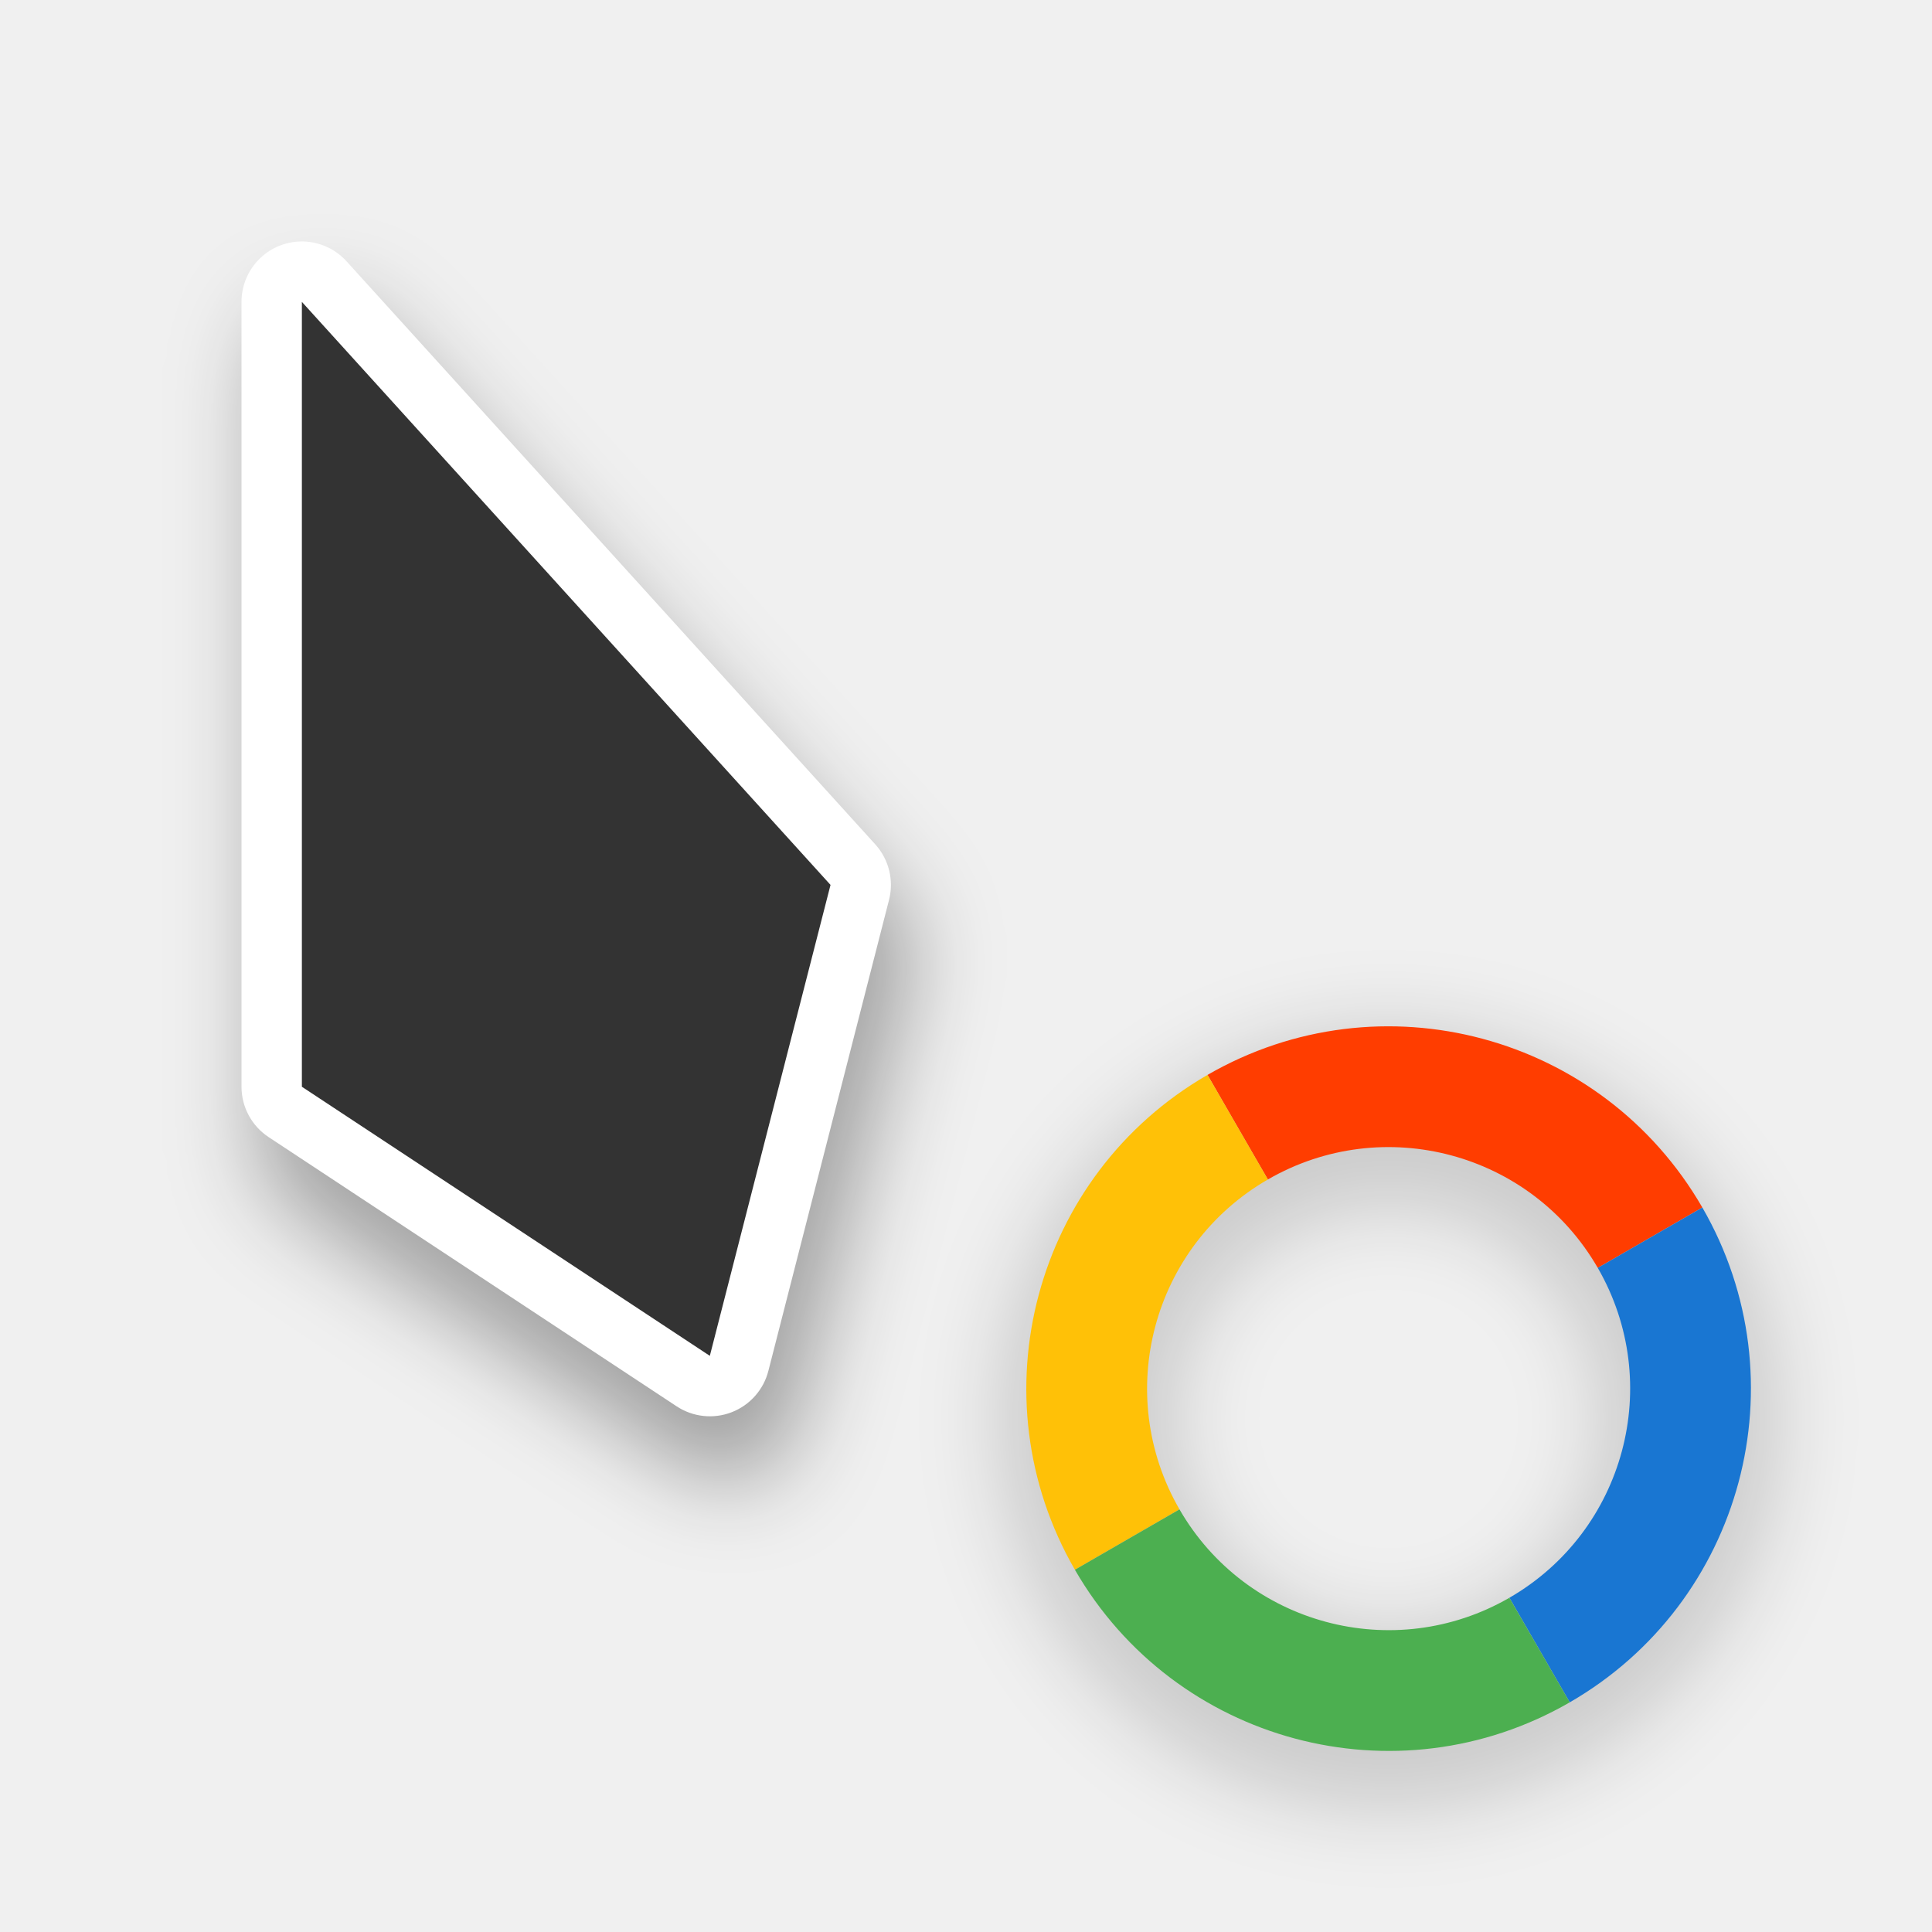
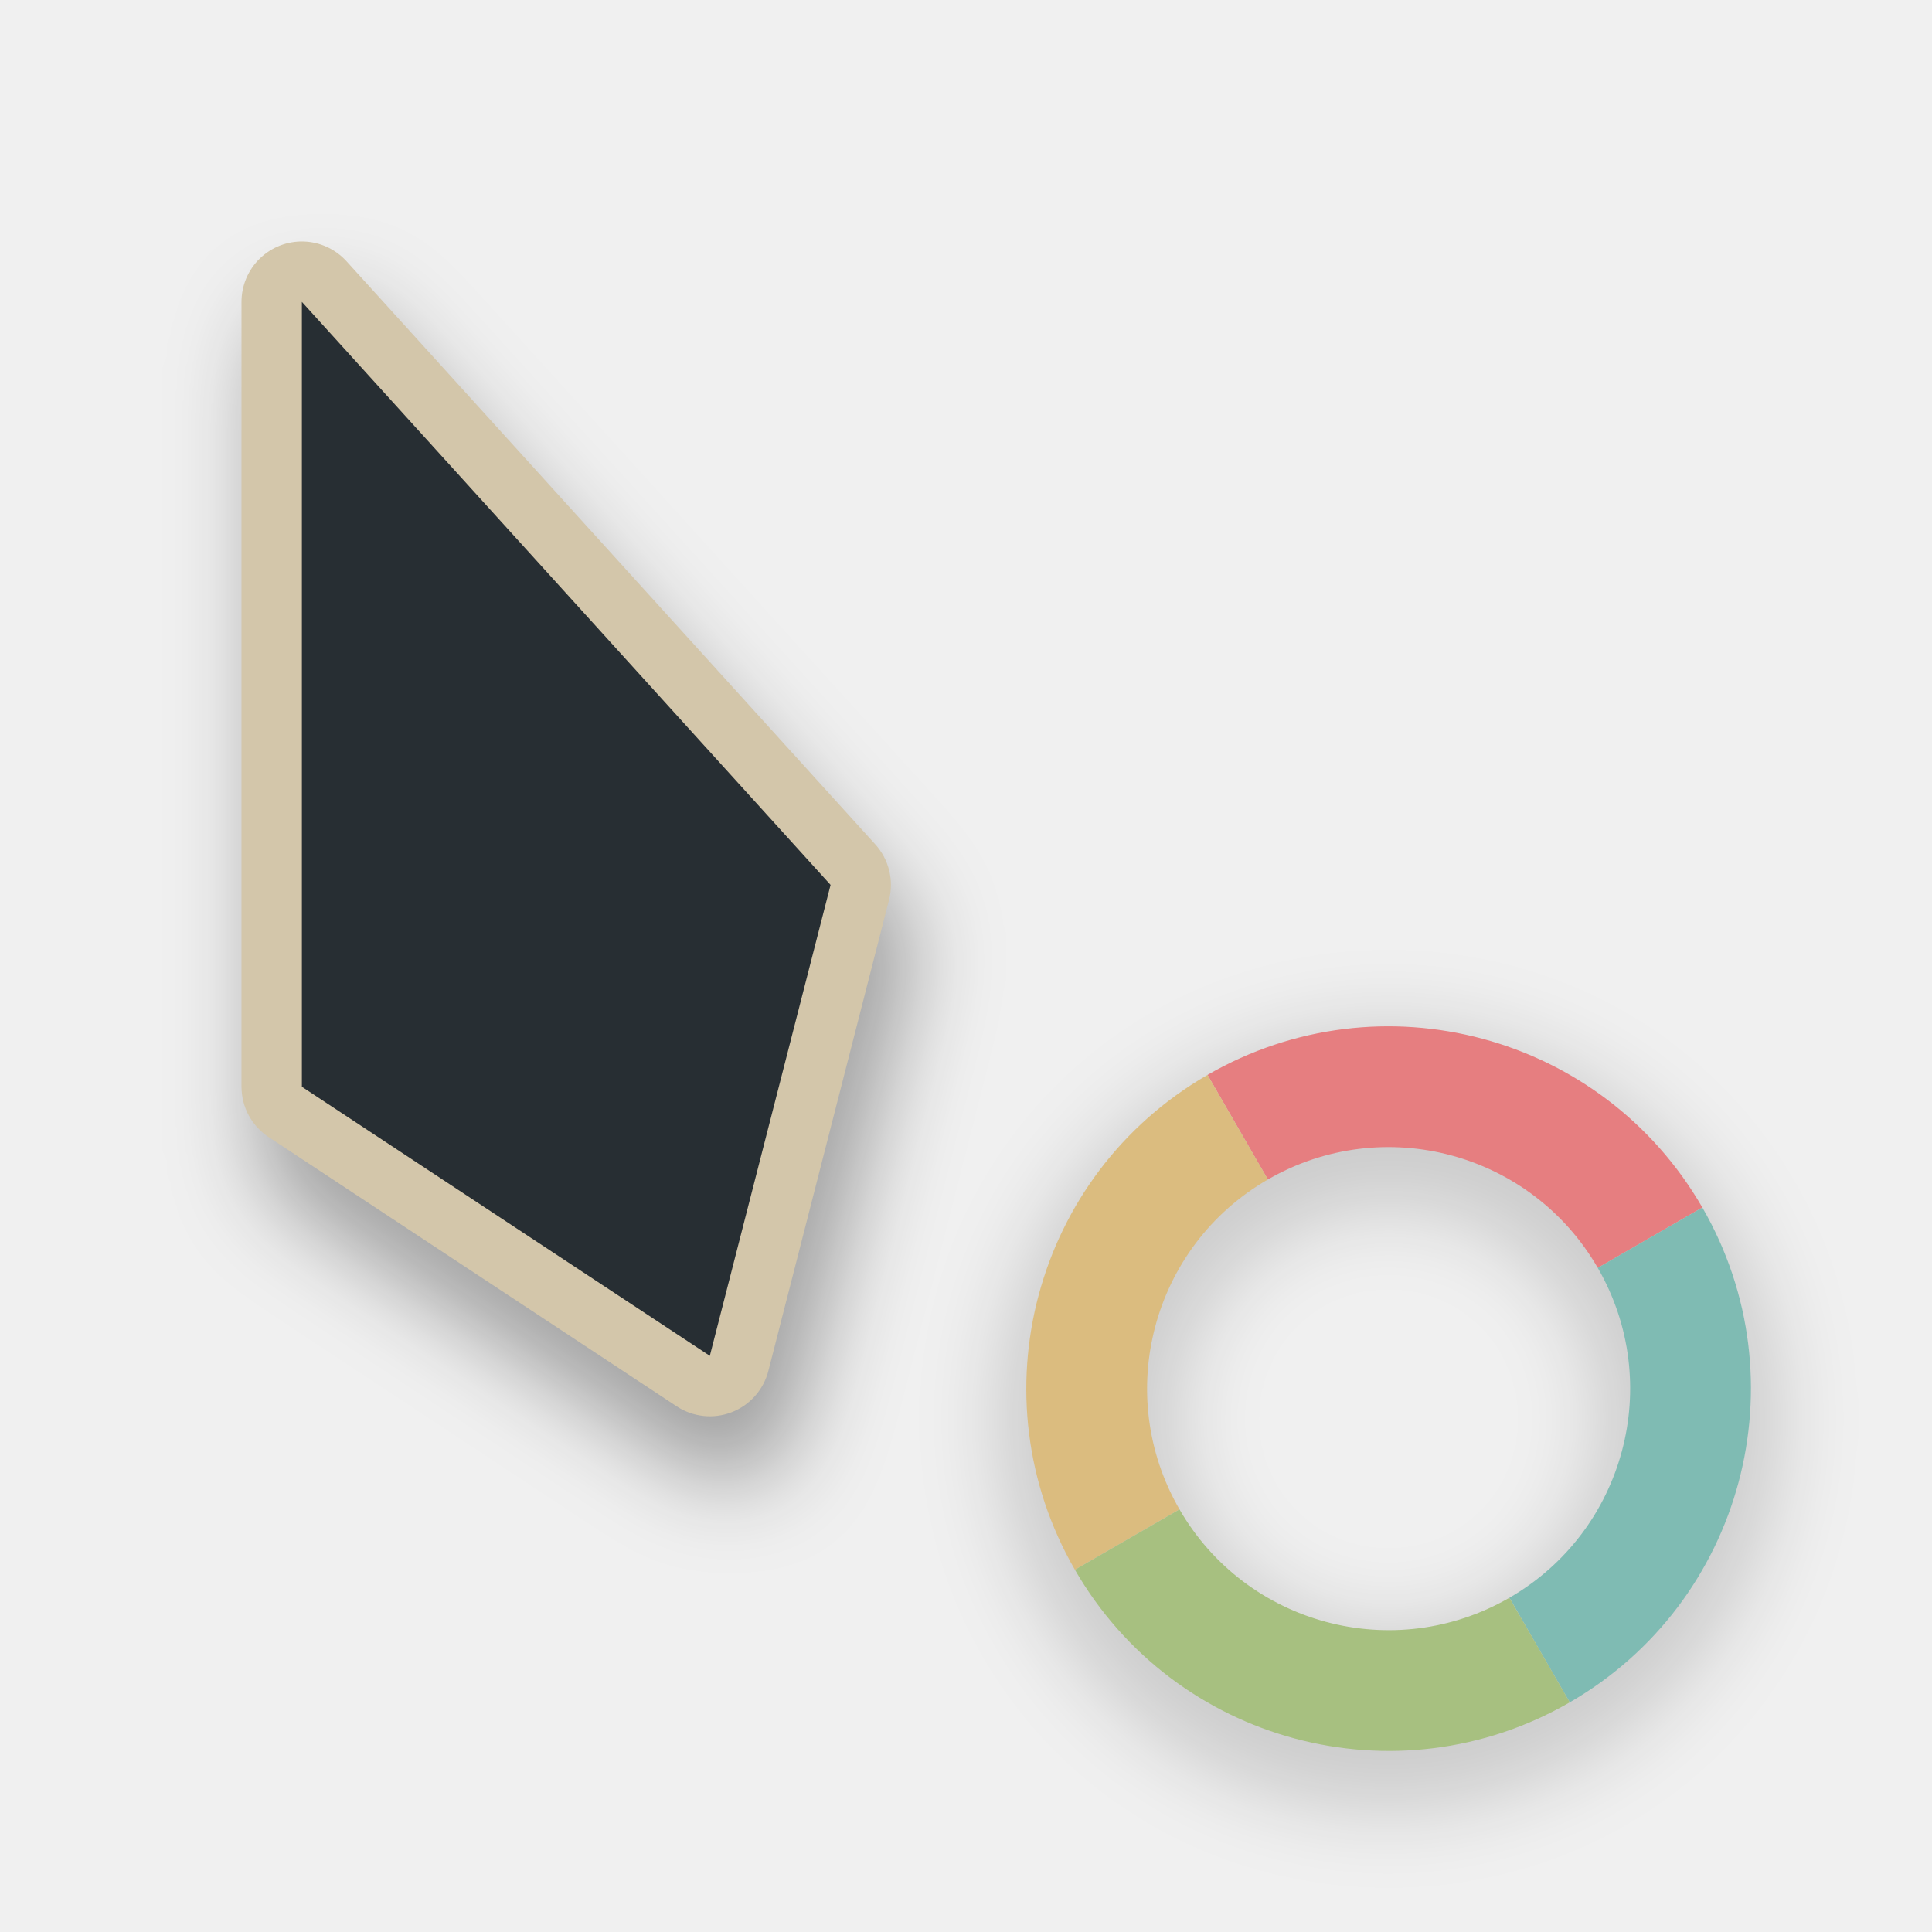
- <svg xmlns="http://www.w3.org/2000/svg" width="32" height="32" version="1.1" viewBox="0 0 32 32" id="svg70">
-   <defs id="defs38">
-     <linearGradient id="g" x1="17.871" x2="17.871" y1="7.668" y2="17.893" gradientTransform="matrix(.60764 0 0 .58122 11.1 1033.5)" gradientUnits="userSpaceOnUse">
-       <stop stop-color="#FBB114" offset="0" id="stop2" />
-       <stop stop-color="#FF9508" offset="1" id="stop4" />
-     </linearGradient>
-     <linearGradient id="f" x1="23.954" x2="23.954" y1="8.61" y2="19.256" gradientTransform="matrix(.5582 0 0 .6327 11.1 1033.5)" gradientUnits="userSpaceOnUse">
-       <stop stop-color="#FF645D" offset="0" id="stop7" />
-       <stop stop-color="#FF4332" offset="1" id="stop9" />
-     </linearGradient>
-     <linearGradient id="e" x1="20.127" x2="20.127" y1="19.205" y2="29.033" gradientTransform="matrix(.65219 0 0 .54152 11.1 1033.5)" gradientUnits="userSpaceOnUse">
-       <stop stop-color="#CA70E1" offset="0" id="stop12" />
-       <stop stop-color="#B452CB" offset="1" id="stop14" />
-     </linearGradient>
-     <linearGradient id="d" x1="16.36" x2="16.36" y1="17.893" y2="28.118" gradientTransform="matrix(.60764 0 0 .58122 11.1 1033.5)" gradientUnits="userSpaceOnUse">
-       <stop stop-color="#14ADF6" offset="0" id="stop17" />
-       <stop stop-color="#1191F4" offset="1" id="stop19" />
-     </linearGradient>
-     <linearGradient id="c" x1="13.308" x2="13.308" y1="13.619" y2="24.265" gradientTransform="matrix(.5582 0 0 .6327 11.1 1033.5)" gradientUnits="userSpaceOnUse">
-       <stop stop-color="#52CF30" offset="0" id="stop22" />
-       <stop stop-color="#3BBD1C" offset="1" id="stop24" />
-     </linearGradient>
-     <linearGradient id="a" x1="11.766" x2="11.766" y1="9.377" y2="19.205" gradientTransform="matrix(.65219 0 0 .54152 11.1 1033.5)" gradientUnits="userSpaceOnUse">
-       <stop stop-color="#FFD305" offset="0" id="stop27" />
-       <stop stop-color="#FDCF01" offset="1" id="stop29" />
-     </linearGradient>
-     <filter id="b" x="-.162" y="-.095" width="1.324" height="1.191" color-interpolation-filters="sRGB">
-       <feGaussianBlur stdDeviation="0.628" id="feGaussianBlur32" />
+ <svg xmlns="http://www.w3.org/2000/svg" width="32" height="32" viewBox="0 0 32 32">
+   <defs>
+     <filter style="color-interpolation-filters:sRGB" id="a" x="-.12" width="1.24" y="-.12" height="1.24">
+       <feGaussianBlur stdDeviation=".65" />
    </filter>
-     <filter id="h" x="-.12" y="-.12" width="1.24" height="1.24" color-interpolation-filters="sRGB">
-       <feGaussianBlur stdDeviation="0.65" id="feGaussianBlur35" />
-     </filter>
-     <filter style="color-interpolation-filters:sRGB" id="h-8" x="-0.12" y="-0.12" width="1.24" height="1.24">
-       <feGaussianBlur stdDeviation="0.65" id="feGaussianBlur5" />
-     </filter>
-     <filter style="color-interpolation-filters:sRGB" id="filter892" x="-0.12" width="1.24" y="-0.12" height="1.24">
-       <feGaussianBlur stdDeviation="0.65" id="feGaussianBlur894" />
-     </filter>
-     <filter style="color-interpolation-filters:sRGB" id="filter4666" x="-0.169" width="1.337" y="-0.093" height="1.186">
-       <feGaussianBlur stdDeviation="0.755" id="feGaussianBlur4668" />
+     <filter style="color-interpolation-filters:sRGB" id="b" x="-.169" width="1.337" y="-.093" height="1.186">
+       <feGaussianBlur stdDeviation=".755" />
    </filter>
  </defs>
-   <path id="path850" d="M 23,17 A 6.5,6.5 0 0 0 16.5,23.5 6.5,6.5 0 0 0 23,30 6.5,6.5 0 0 0 29.5,23.5 6.5,6.5 0 0 0 23,17 Z m 0,3 A 3.5,3.5 0 0 1 26.5,23.5 3.5,3.5 0 0 1 23,27 3.5,3.5 0 0 1 19.5,23.5 3.5,3.5 0 0 1 23,20 Z" style="opacity:0.15;fill:#000000;paint-order:stroke fill markers;filter:url(#filter892)" />
-   <g id="g4682" transform="translate(-31,1.999999)">
-     <path style="color:#000000;font-style:normal;font-variant:normal;font-weight:normal;font-stretch:normal;font-size:medium;line-height:normal;font-family:sans-serif;font-variant-ligatures:normal;font-variant-position:normal;font-variant-caps:normal;font-variant-numeric:normal;font-variant-alternates:normal;font-feature-settings:normal;text-indent:0;text-align:start;text-decoration:none;text-decoration-line:none;text-decoration-style:solid;text-decoration-color:#000000;letter-spacing:normal;word-spacing:normal;text-transform:none;writing-mode:lr-tb;direction:ltr;text-orientation:mixed;dominant-baseline:auto;baseline-shift:baseline;text-anchor:start;white-space:normal;shape-padding:0;clip-rule:nonzero;display:inline;overflow:visible;visibility:visible;opacity:0.35;isolation:auto;mix-blend-mode:normal;color-interpolation:sRGB;color-interpolation-filters:linearRGB;solid-color:#000000;solid-opacity:1;vector-effect:none;fill:#000000;fill-opacity:1;fill-rule:nonzero;stroke:none;stroke-width:2;stroke-linecap:round;stroke-linejoin:round;stroke-miterlimit:4;stroke-dasharray:none;stroke-dashoffset:0;stroke-opacity:1;paint-order:stroke fill markers;filter:url(#filter4666);color-rendering:auto;image-rendering:auto;shape-rendering:auto;text-rendering:auto;enable-background:accumulate" d="m 36.379,3.07 a 1,1 0 0 0 -1.033,1 v 13 a 1,1 0 0 0 0.449,0.834 l 6.758,4.459 a 1,1 0 0 0 1.52,-0.588 l 1.998,-7.799 A 1,1 0 0 0 45.844,13.057 L 37.086,3.398 A 1,1 0 0 0 36.379,3.07 Z M 37.346,6.662 44,14 42.482,19.92 37.346,16.531 Z" id="path4556" />
-     <path id="path4552" d="M 36.033,2 A 1,1 0 0 0 35,3 v 13 a 1,1 0 0 0 0.449,0.834 l 6.758,4.459 a 1,1 0 0 0 1.52,-0.588 L 45.725,12.906 A 1,1 0 0 0 45.498,11.986 L 36.74,2.328 A 1,1 0 0 0 36.033,2 Z M 37,5.592 43.654,12.93 42.137,18.85 37,15.461 Z" style="color:#000000;font-style:normal;font-variant:normal;font-weight:normal;font-stretch:normal;font-size:medium;line-height:normal;font-family:sans-serif;font-variant-ligatures:normal;font-variant-position:normal;font-variant-caps:normal;font-variant-numeric:normal;font-variant-alternates:normal;font-feature-settings:normal;text-indent:0;text-align:start;text-decoration:none;text-decoration-line:none;text-decoration-style:solid;text-decoration-color:#000000;letter-spacing:normal;word-spacing:normal;text-transform:none;writing-mode:lr-tb;direction:ltr;text-orientation:mixed;dominant-baseline:auto;baseline-shift:baseline;text-anchor:start;white-space:normal;shape-padding:0;clip-rule:nonzero;display:inline;overflow:visible;visibility:visible;opacity:1;isolation:auto;mix-blend-mode:normal;color-interpolation:sRGB;color-interpolation-filters:linearRGB;solid-color:#000000;solid-opacity:1;vector-effect:none;fill:#ffffff;fill-opacity:1;fill-rule:nonzero;stroke:none;stroke-width:2;stroke-linecap:round;stroke-linejoin:round;stroke-miterlimit:4;stroke-dasharray:none;stroke-dashoffset:0;stroke-opacity:1;paint-order:stroke fill markers;color-rendering:auto;image-rendering:auto;shape-rendering:auto;text-rendering:auto;enable-background:accumulate" />
-     <path id="rect4546" d="m 36,3 v 13 l 6.757,4.457 1.999,-7.8 z" style="opacity:1;fill:#333333;fill-opacity:1;stroke:none;stroke-width:2.237;stroke-linecap:round;stroke-linejoin:round;stroke-miterlimit:4;stroke-dasharray:none;stroke-opacity:1;paint-order:stroke fill markers" />
-   </g>
-   <g id="g964" transform="rotate(60,23,23)">
-     <path id="circle913" d="m 23,17 a 6,6 0 0 0 -6,6 h 2 a 4,4 0 0 1 4,-4 z" style="fill:#ff3d00;fill-opacity:1;stroke-width:0.923;paint-order:stroke fill markers" />
-     <path style="fill:#1976d2;fill-opacity:1;stroke-width:0.923;paint-order:stroke fill markers" d="m 23,17 a 6,6 0 0 1 6,6 h -2 a 4,4 0 0 0 -4,-4 z" id="path954" />
-     <path style="fill:#ffc107;fill-opacity:1;stroke-width:0.923;paint-order:stroke fill markers" d="m 23,29 a 6,6 0 0 1 -6,-6 h 2 a 4,4 0 0 0 4,4 z" id="path956" />
-     <path id="path958" d="m 23,29 a 6,6 0 0 0 6,-6 h -2 a 4,4 0 0 1 -4,4 z" style="fill:#4caf50;fill-opacity:1;stroke-width:0.923;paint-order:stroke fill markers" />
-   </g>
+   <path d="M23 17a6.5 6.5 0 0 0-6.5 6.5A6.5 6.5 0 0 0 23 30a6.5 6.5 0 0 0 6.5-6.5A6.5 6.5 0 0 0 23 17m0 3a3.5 3.5 0 0 1 3.5 3.5A3.5 3.5 0 0 1 23 27a3.5 3.5 0 0 1-3.5-3.5A3.5 3.5 0 0 1 23 20" style="opacity:.15;fill:#000;paint-order:stroke fill markers;filter:url(#a)" />
+   <path style="color:#000;font-style:normal;font-variant:normal;font-weight:400;font-stretch:normal;font-size:medium;line-height:normal;font-family:sans-serif;font-variant-ligatures:normal;font-variant-position:normal;font-variant-caps:normal;font-variant-numeric:normal;font-variant-alternates:normal;font-feature-settings:normal;text-indent:0;text-align:start;text-decoration:none;text-decoration-line:none;text-decoration-style:solid;text-decoration-color:#000;letter-spacing:normal;word-spacing:normal;text-transform:none;writing-mode:lr-tb;direction:ltr;text-orientation:mixed;dominant-baseline:auto;baseline-shift:baseline;text-anchor:start;white-space:normal;shape-padding:0;clip-rule:nonzero;display:inline;overflow:visible;visibility:visible;opacity:.35;isolation:auto;mix-blend-mode:normal;color-interpolation:sRGB;color-interpolation-filters:linearRGB;solid-color:#000;solid-opacity:1;vector-effect:none;fill:#000;fill-opacity:1;fill-rule:nonzero;stroke:none;stroke-width:2;stroke-linecap:round;stroke-linejoin:round;stroke-miterlimit:4;stroke-dasharray:none;stroke-dashoffset:0;stroke-opacity:1;paint-order:stroke fill markers;filter:url(#b);color-rendering:auto;image-rendering:auto;shape-rendering:auto;text-rendering:auto;enable-background:accumulate" d="M36.379 3.07a1 1 0 0 0-1.033 1v13a1 1 0 0 0 .449.834l6.758 4.46a1 1 0 0 0 1.52-.589l1.997-7.798a1 1 0 0 0-.226-.92l-8.758-9.659a1 1 0 0 0-.707-.328m.967 3.592L44 14l-1.518 5.92-5.136-3.389Z" transform="translate(-31 2)" />
+   <path d="M36.033 2A1 1 0 0 0 35 3v13a1 1 0 0 0 .45.834l6.757 4.459a1 1 0 0 0 1.52-.588l1.998-7.799a1 1 0 0 0-.227-.92L36.74 2.328A1 1 0 0 0 36.033 2M37 5.592l6.654 7.338-1.517 5.92L37 15.46Z" style="color:#000;font-style:normal;font-variant:normal;font-weight:400;font-stretch:normal;font-size:medium;line-height:normal;font-family:sans-serif;font-variant-ligatures:normal;font-variant-position:normal;font-variant-caps:normal;font-variant-numeric:normal;font-variant-alternates:normal;font-feature-settings:normal;text-indent:0;text-align:start;text-decoration:none;text-decoration-line:none;text-decoration-style:solid;text-decoration-color:#000;letter-spacing:normal;word-spacing:normal;text-transform:none;writing-mode:lr-tb;direction:ltr;text-orientation:mixed;dominant-baseline:auto;baseline-shift:baseline;text-anchor:start;white-space:normal;shape-padding:0;clip-rule:nonzero;display:inline;overflow:visible;visibility:visible;opacity:1;isolation:auto;mix-blend-mode:normal;color-interpolation:sRGB;color-interpolation-filters:linearRGB;solid-color:#000;solid-opacity:1;vector-effect:none;fill:#d3c6aa;fill-opacity:1;fill-rule:nonzero;stroke:none;stroke-width:2;stroke-linecap:round;stroke-linejoin:round;stroke-miterlimit:4;stroke-dasharray:none;stroke-dashoffset:0;stroke-opacity:1;paint-order:stroke fill markers;color-rendering:auto;image-rendering:auto;shape-rendering:auto;text-rendering:auto;enable-background:accumulate" transform="translate(-31 2)" />
+   <path d="M36 3v13l6.757 4.457 2-7.8z" style="opacity:1;fill:#272e33;fill-opacity:1;stroke:none;stroke-width:2.237;stroke-linecap:round;stroke-linejoin:round;stroke-miterlimit:4;stroke-dasharray:none;stroke-opacity:1;paint-order:stroke fill markers" transform="translate(-31 2)" />
+   <path d="M23 17a6 6 0 0 0-6 6h2a4 4 0 0 1 4-4z" style="fill:#e67e80;fill-opacity:1;stroke-width:.923;paint-order:stroke fill markers" transform="rotate(60 23 23)" />
+   <path style="fill:#7fbbb3;fill-opacity:1;stroke-width:.923;paint-order:stroke fill markers" d="M23 17a6 6 0 0 1 6 6h-2a4 4 0 0 0-4-4z" transform="rotate(60 23 23)" />
+   <path style="fill:#dbbc7f;fill-opacity:1;stroke-width:.923;paint-order:stroke fill markers" d="M23 29a6 6 0 0 1-6-6h2a4 4 0 0 0 4 4z" transform="rotate(60 23 23)" />
+   <path d="M23 29a6 6 0 0 0 6-6h-2a4 4 0 0 1-4 4z" style="fill:#a7c080;fill-opacity:1;stroke-width:.923;paint-order:stroke fill markers" transform="rotate(60 23 23)" />
</svg>
